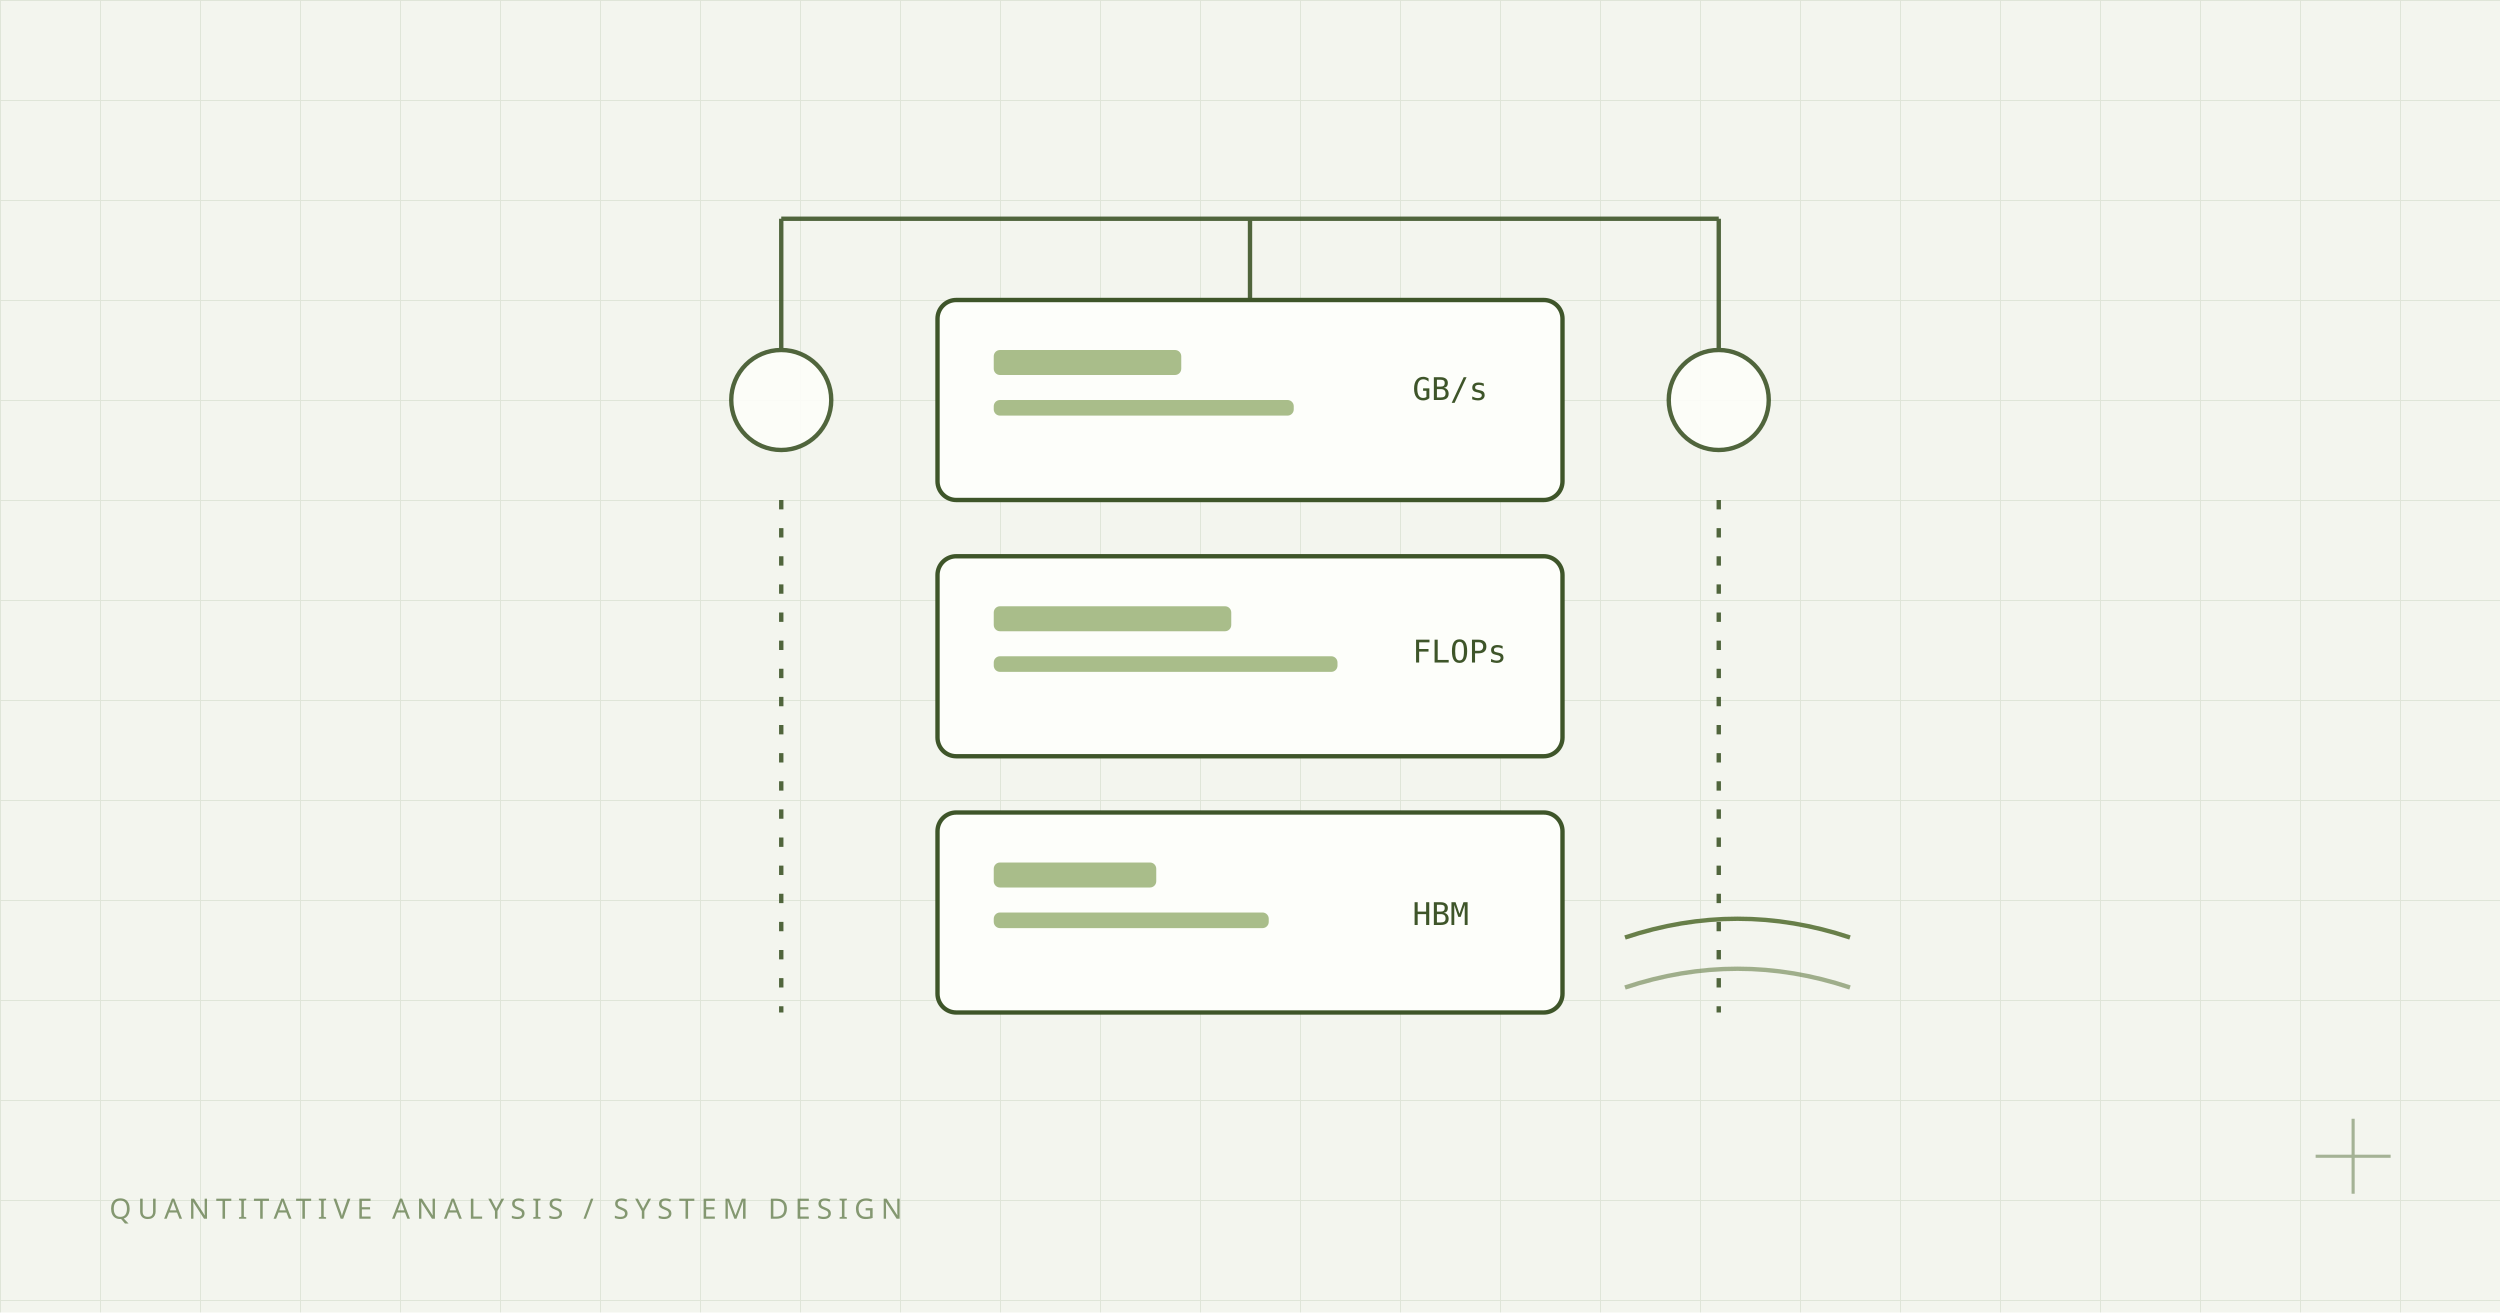
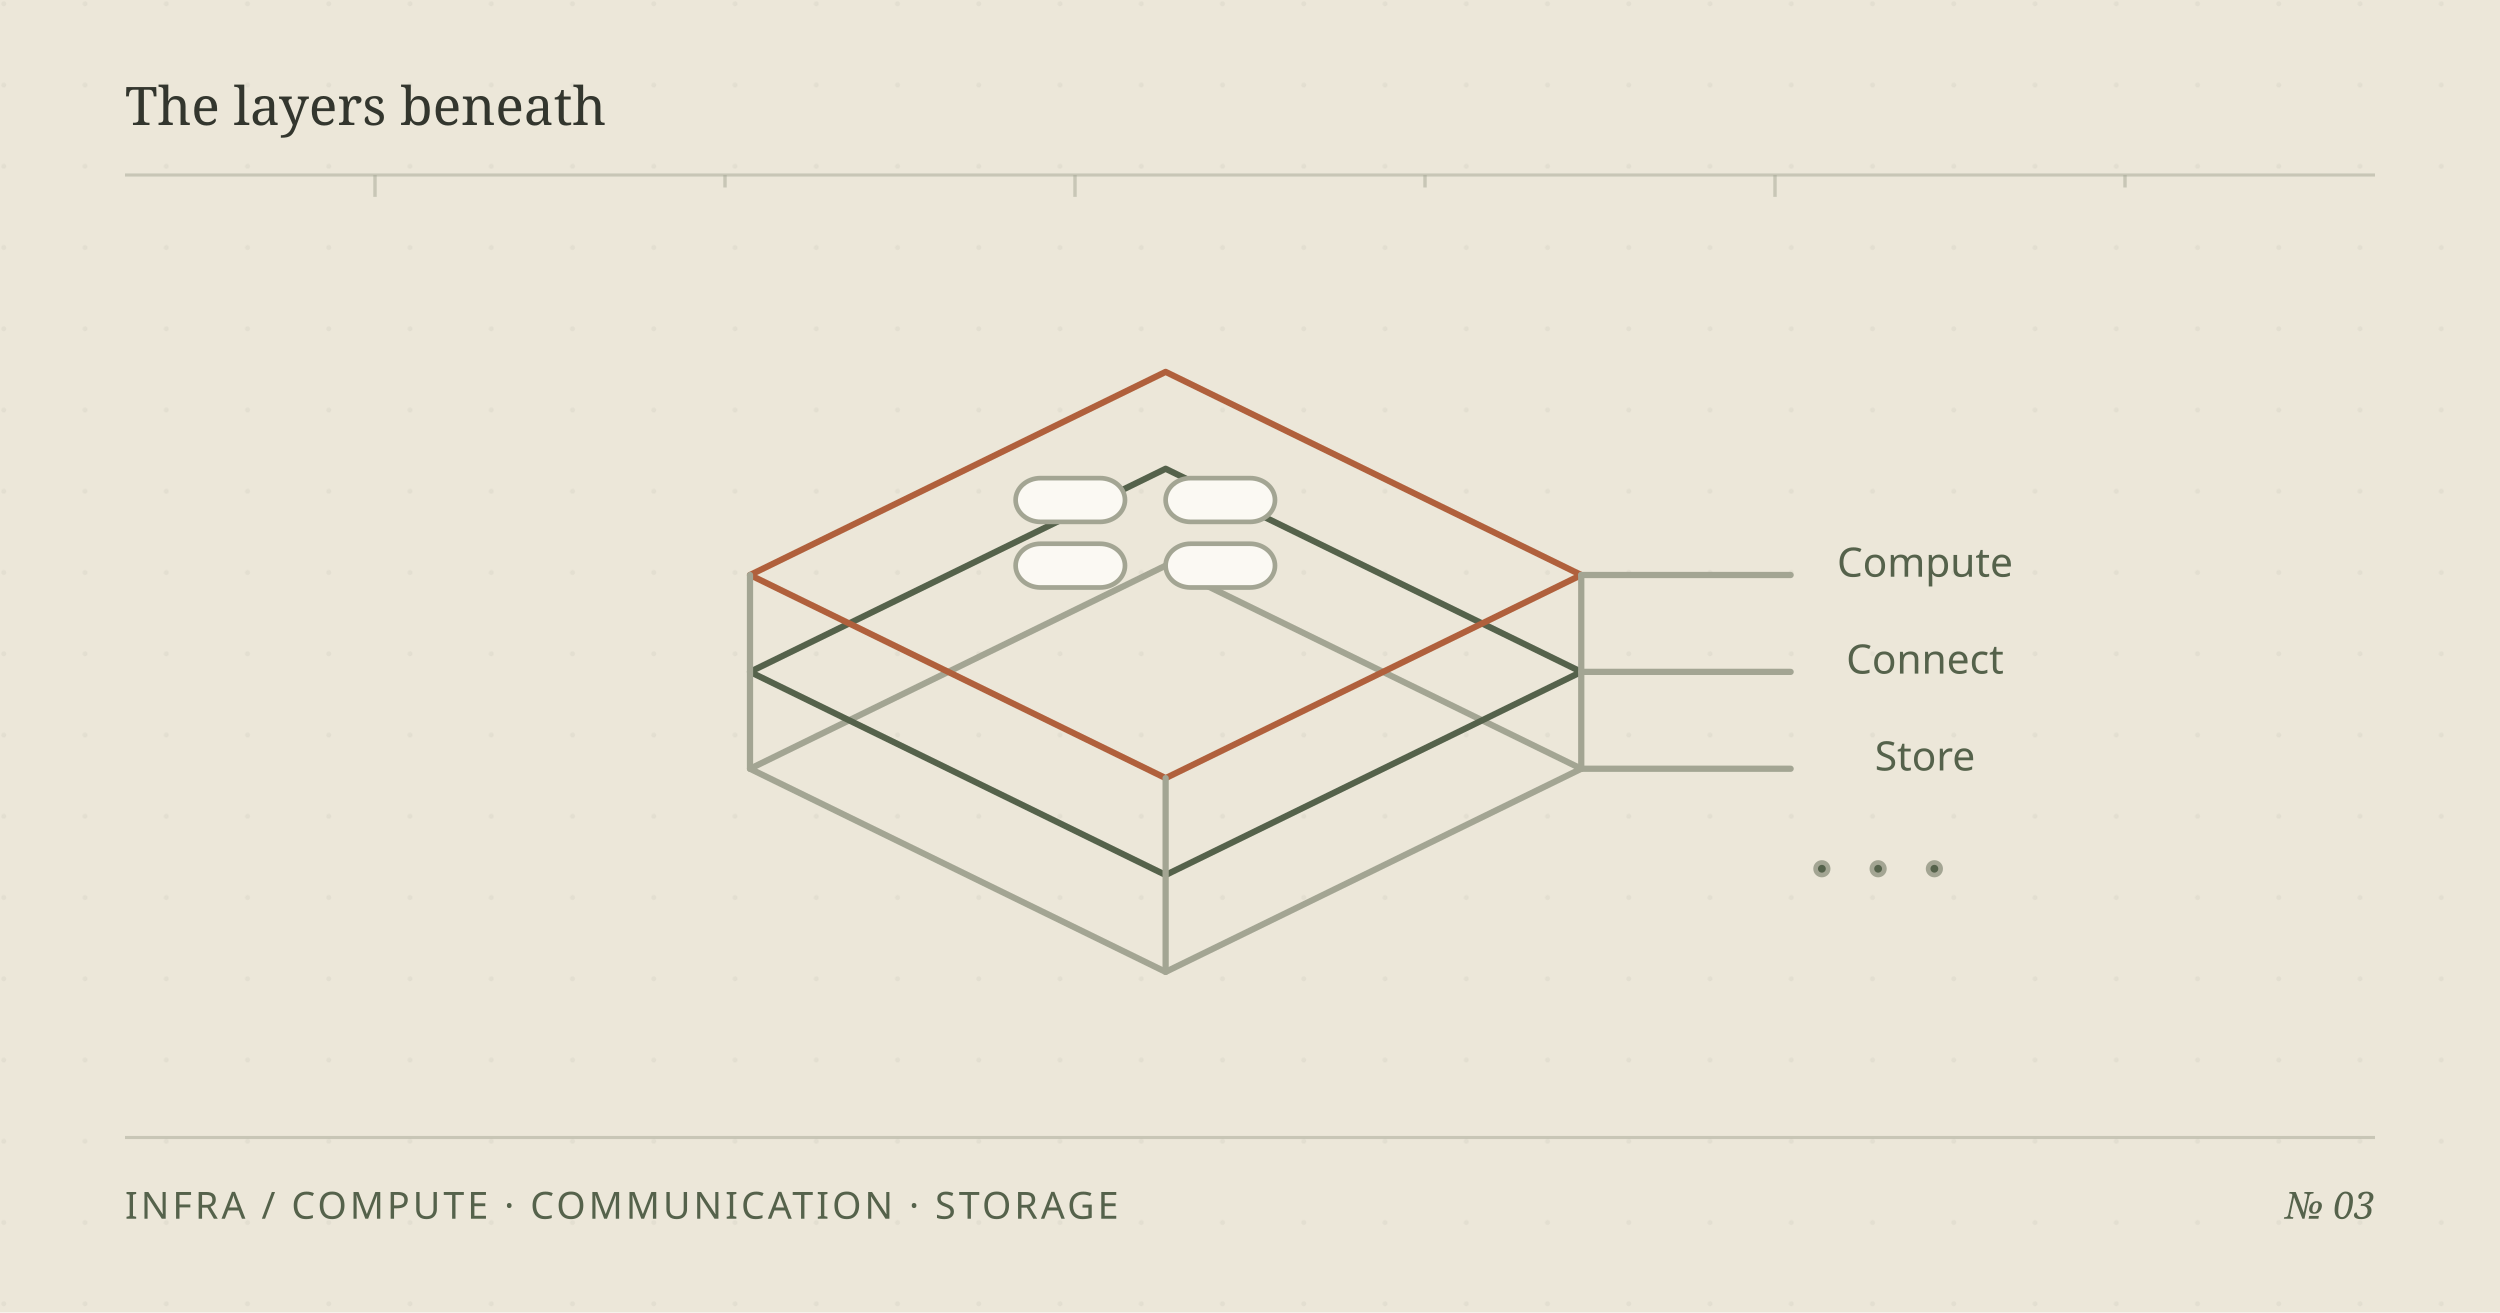
- <svg xmlns="http://www.w3.org/2000/svg" width="800" height="420" viewBox="0 0 800 420" fill="none" color="#55703c">
-   <rect width="800" height="420" fill="#f3f5ee" />
+ <svg xmlns="http://www.w3.org/2000/svg" width="800" height="420" viewBox="0 0 800 420" fill="none">
+   <rect width="800" height="420" fill="#ece7d9" />
  <defs>
-     <pattern id="grid" width="32" height="32" patternUnits="userSpaceOnUse">
-       <path d="M32 0H0v32" fill="none" stroke="currentColor" stroke-width=".6" opacity=".13" />
+     <pattern id="g-series-ai-infra" width="26" height="26" patternUnits="userSpaceOnUse">
+       <circle cx="1.2" cy="1.2" r=".8" fill="#33362e" opacity=".05" />
    </pattern>
  </defs>
-   <rect width="800" height="420" fill="url(#grid)" />
-   <g fill="#fdfefa" stroke="#3e5529" stroke-width="1.4">
-     <rect x="300" y="96" width="200" height="64" rx="6" />
-     <rect x="300" y="178" width="200" height="64" rx="6" />
-     <rect x="300" y="260" width="200" height="64" rx="6" />
-   </g>
-   <g fill="#a9bd8a">
-     <rect x="318" y="112" width="60" height="8" rx="2" />
-     <rect x="318" y="128" width="96" height="5" rx="2" />
-     <rect x="318" y="194" width="76" height="8" rx="2" />
-     <rect x="318" y="210" width="110" height="5" rx="2" />
-     <rect x="318" y="276" width="52" height="8" rx="2" />
-     <rect x="318" y="292" width="88" height="5" rx="2" />
-   </g>
-   <g stroke="#3e5529" stroke-width="1.4" fill="none" opacity=".9">
-     <path d="M400 96V70m0 0h150m-150 0H250" />
-     <path d="M550 70v42m-300-42v42" />
-     <circle cx="550" cy="128" r="16" fill="#fdfefa" />
-     <circle cx="250" cy="128" r="16" fill="#fdfefa" />
-     <path d="M250 160v164m300-164v164" stroke-dasharray="3 6" />
-   </g>
-   <path d="M520 300c24-8 48-8 72 0" stroke="#687f49" stroke-width="1.4" fill="none" />
-   <path d="M520 316c24-8 48-8 72 0" stroke="#687f49" stroke-width="1.4" fill="none" opacity=".6" />
-   <g fill="#3e5529" font-family="ui-monospace,Consolas,monospace" font-size="10">
-     <text x="452" y="128">GB/s</text>
-     <text x="452" y="212">FLOPs</text>
-     <text x="452" y="296">HBM</text>
-   </g>
-   <text x="35" y="390" font-family="sans-serif" font-size="9" letter-spacing="2" fill="#55703c" opacity=".7">QUANTITATIVE ANALYSIS / SYSTEM DESIGN</text>
-   <path d="M741 370h24m-12-12v24" stroke="#55703c" opacity=".5" />
+   <rect width="800" height="420" fill="url(#g-series-ai-infra)" />
+   <path d="M40 56h720M40 364h720" stroke="#a3a593" opacity=".5" />
+   <path d="M120 56v7" stroke="#a3a593" stroke-width="1.1" opacity=".5" />
+   <path d="M232 56v4" stroke="#a3a593" stroke-width="1.1" opacity=".5" />
+   <path d="M344 56v7" stroke="#a3a593" stroke-width="1.1" opacity=".5" />
+   <path d="M456 56v4" stroke="#a3a593" stroke-width="1.1" opacity=".5" />
+   <path d="M568 56v7" stroke="#a3a593" stroke-width="1.1" opacity=".5" />
+   <path d="M680 56v4" stroke="#a3a593" stroke-width="1.1" opacity=".5" />
+   <text x="40" y="40" font-family="Georgia,serif" font-size="17" fill="#33362e">The layers beneath</text>
+   <text x="40" y="390" font-family="sans-serif" font-size="12" letter-spacing="1" fill="#55624b">INFRA / COMPUTE · COMMUNICATION · STORAGE</text>
+   <text x="760" y="390" font-family="Georgia,serif" font-size="12" font-style="italic" fill="#55624b" text-anchor="end">№ 03</text>
+   <path d="m240 246 133-65 133 65-133 65-133-65Z" stroke="#a3a593" stroke-width="2" stroke-linecap="round" stroke-linejoin="round" fill="none" />
+   <path d="m240 215 133-65 133 65-133 65-133-65Z" stroke="#55624b" stroke-width="2" stroke-linecap="round" stroke-linejoin="round" fill="none" />
+   <path d="m240 184 133-65 133 65-133 65-133-65Z" stroke="#b0603c" stroke-width="2" stroke-linecap="round" stroke-linejoin="round" fill="none" />
+   <path d="M373 249v62m-133-65v-62m266 62v-62" stroke="#a3a593" stroke-width="2" stroke-linecap="round" stroke-linejoin="round" fill="none" />
+   <rect x="325" y="153" width="35" height="14" rx="8" fill="#fbf9f3" stroke="#a3a593" stroke-width="1.5" />
+   <rect x="373" y="153" width="35" height="14" rx="8" fill="#fbf9f3" stroke="#a3a593" stroke-width="1.5" />
+   <rect x="325" y="174" width="35" height="14" rx="8" fill="#fbf9f3" stroke="#a3a593" stroke-width="1.5" />
+   <rect x="373" y="174" width="35" height="14" rx="8" fill="#fbf9f3" stroke="#a3a593" stroke-width="1.5" />
+   <path d="M506 184h67M506 215h67M506 246h67" stroke="#a3a593" stroke-width="2" stroke-linecap="round" stroke-linejoin="round" fill="none" />
+   <text x="616" y="184.55" font-family="sans-serif" font-size="13" fill="#55624b" text-anchor="middle">Compute</text>
+   <text x="616" y="215.55" font-family="sans-serif" font-size="13" fill="#55624b" text-anchor="middle">Connect</text>
+   <text x="616" y="246.55" font-family="sans-serif" font-size="13" fill="#55624b" text-anchor="middle">Store</text>
+   <circle cx="583" cy="278" r="2" fill="#55624b" stroke="#a3a593" stroke-width="1.5" />
+   <circle cx="601" cy="278" r="2" fill="#55624b" stroke="#a3a593" stroke-width="1.5" />
+   <circle cx="619" cy="278" r="2" fill="#55624b" stroke="#a3a593" stroke-width="1.5" />
</svg>
